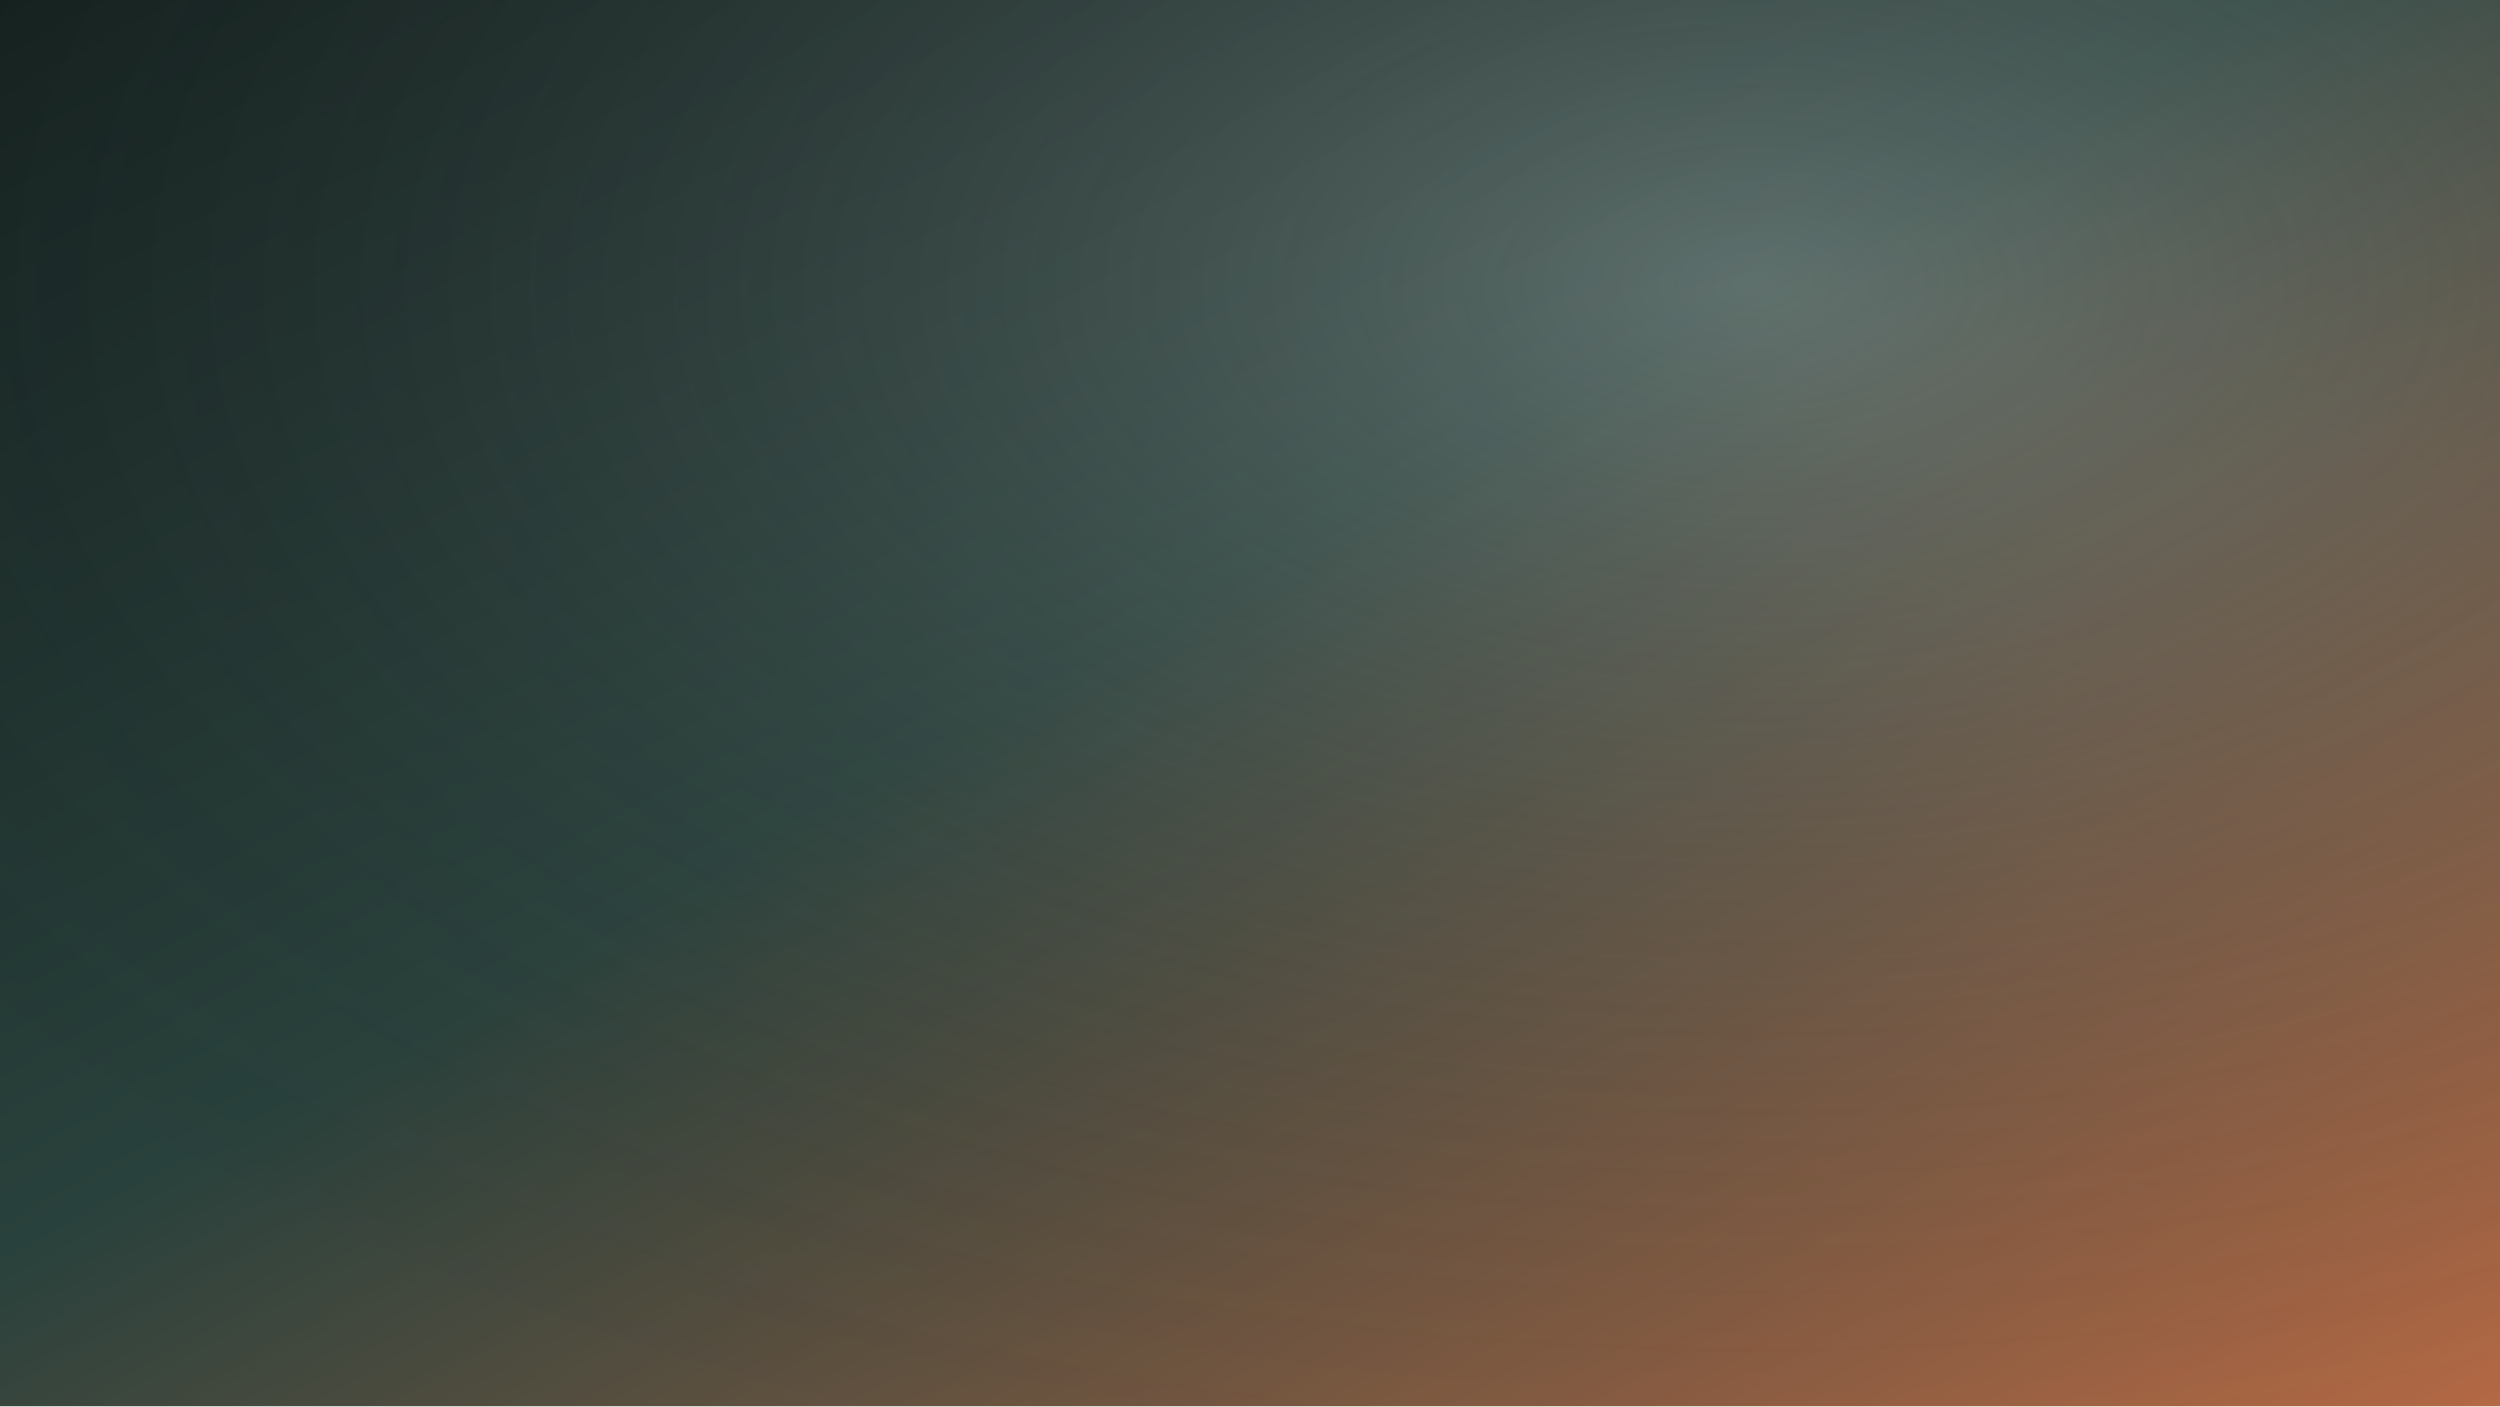
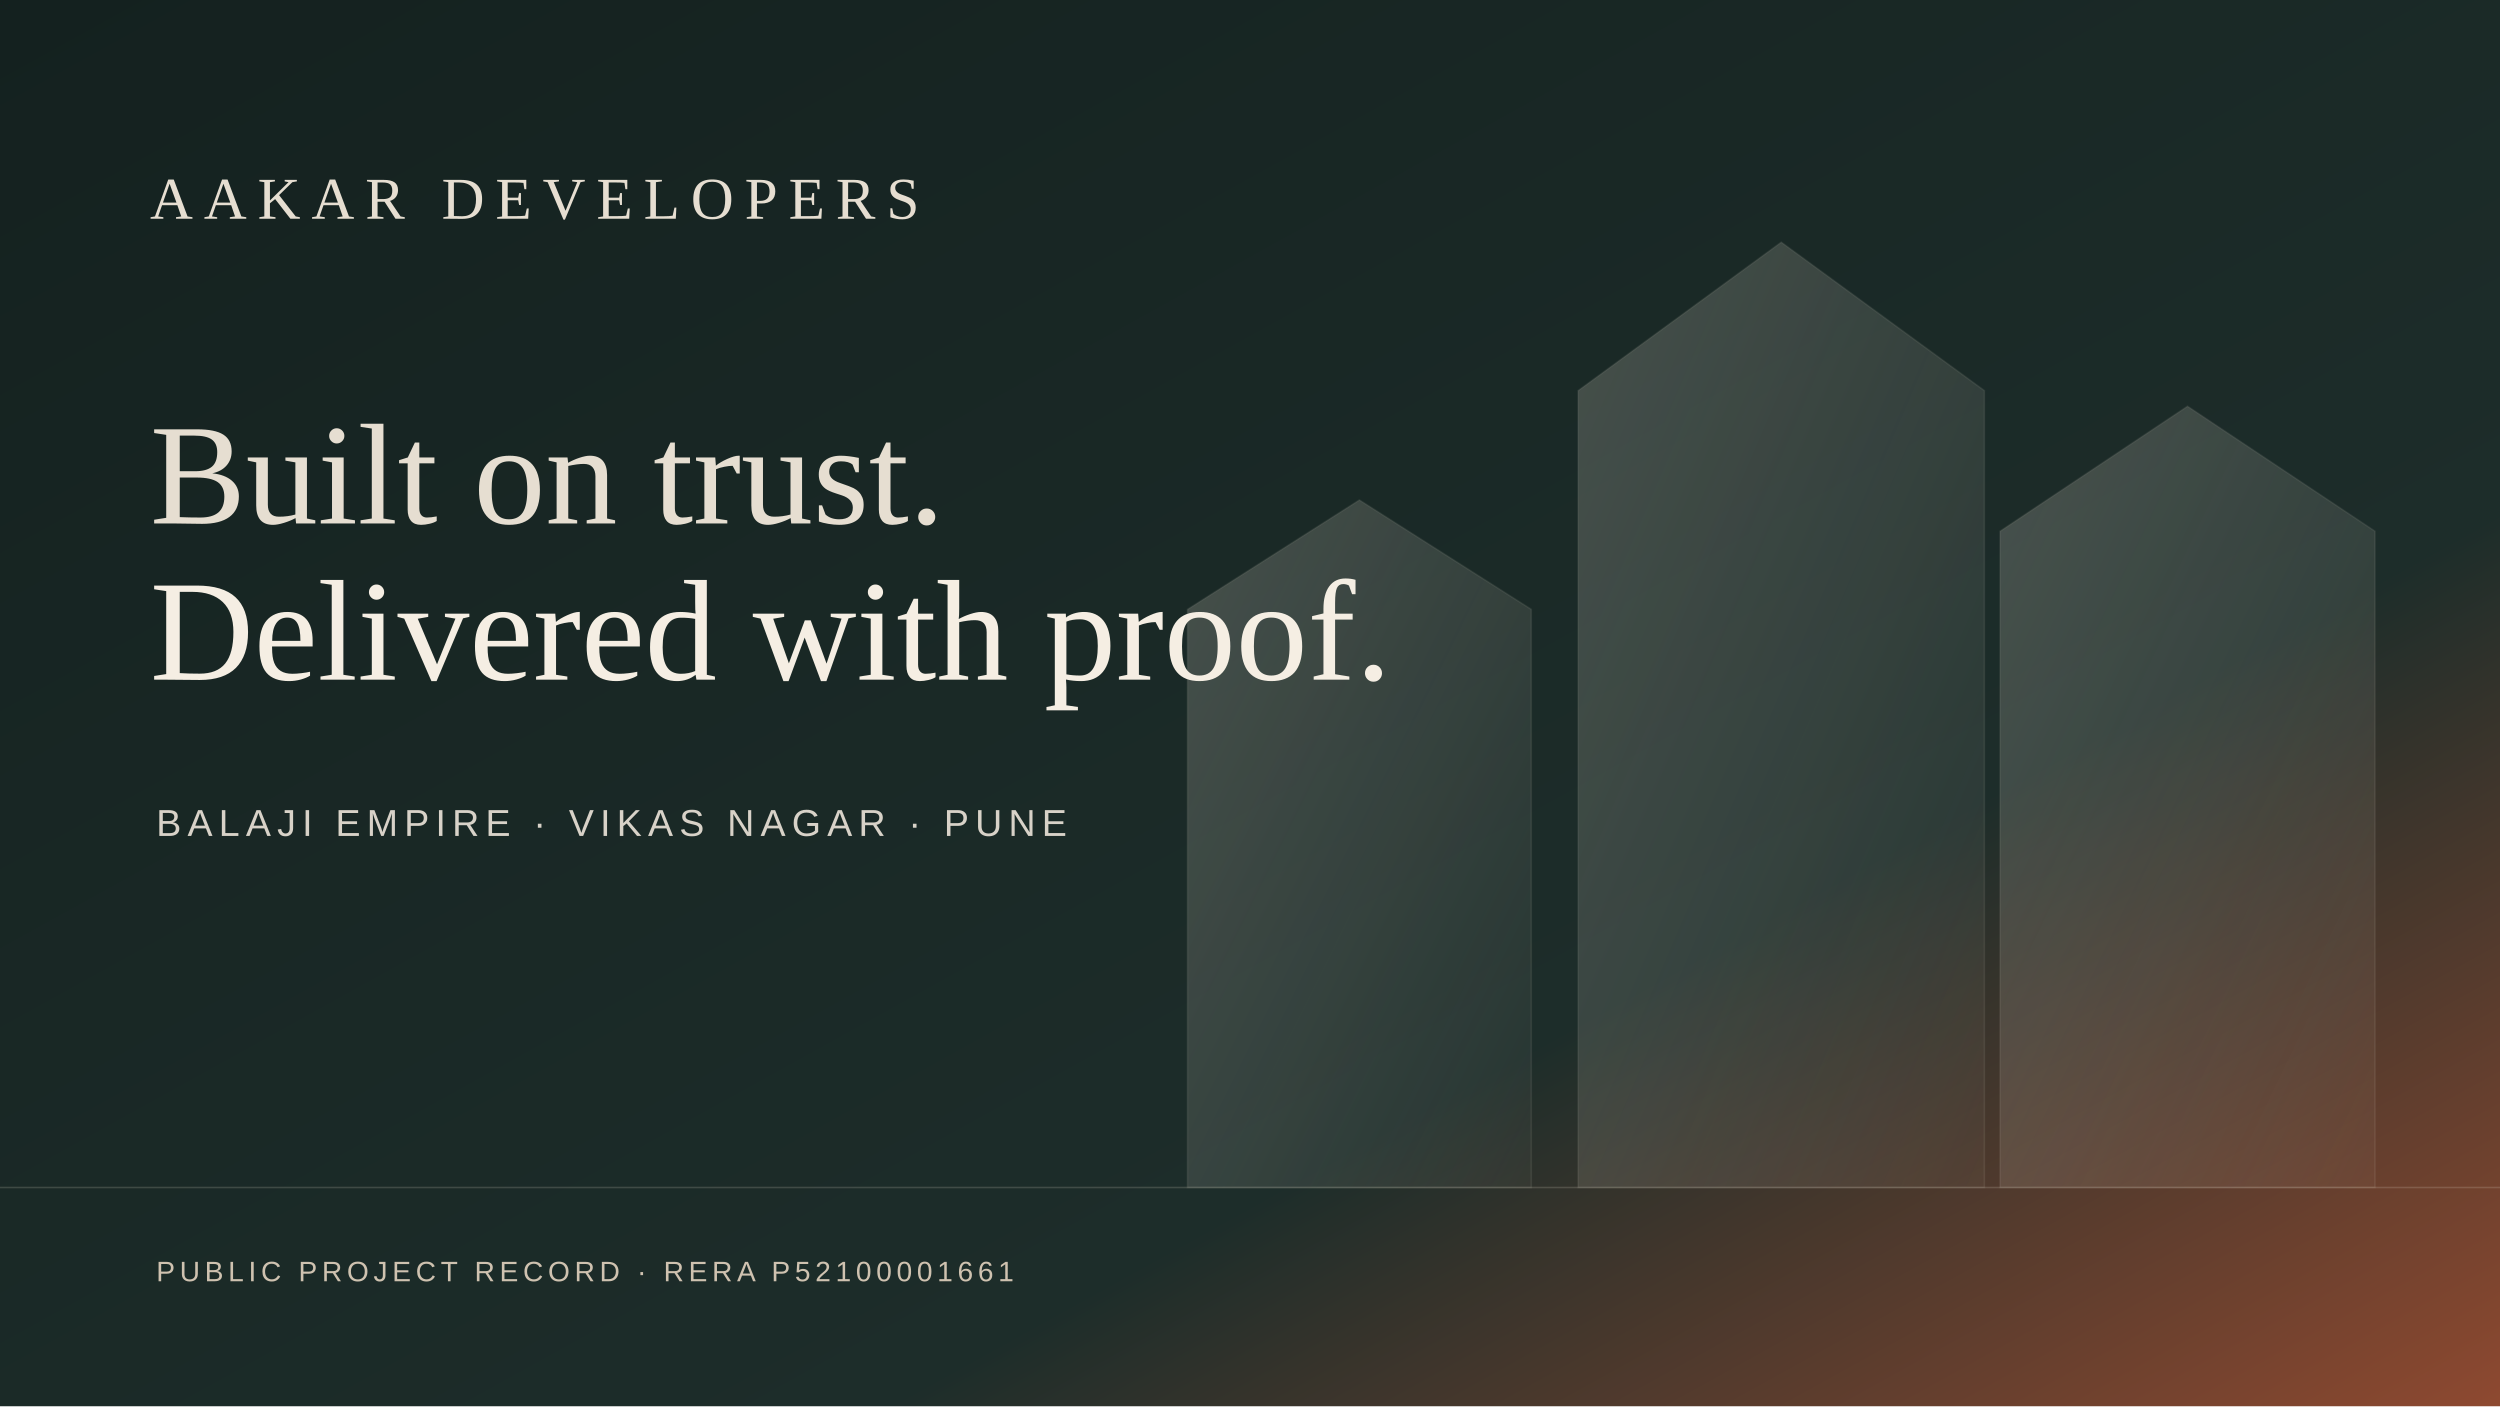
- <svg xmlns="http://www.w3.org/2000/svg" width="1600" height="900" viewBox="0 0 1600 900" preserveAspectRatio="none">
+ <svg xmlns="http://www.w3.org/2000/svg" width="1600" height="900" viewBox="0 0 1600 900">
  <defs>
-     <linearGradient id="g" x1="0" y1="0" x2="1" y2="1">
+     <linearGradient id="bg" x1="0" y1="0" x2="1" y2="1">
      <stop offset="0" stop-color="#14211f" />
-       <stop offset="0.45" stop-color="#29413c" />
-       <stop offset="1" stop-color="#b66a45" />
+       <stop offset="0.68" stop-color="#1d2d2a" />
+       <stop offset="1" stop-color="#8e4930" />
    </linearGradient>
-     <radialGradient id="r" cx="0.7" cy="0.2" r="0.9">
-       <stop offset="0" stop-color="#ffffff" stop-opacity="0.25" />
-       <stop offset="1" stop-color="#000000" stop-opacity="0" />
-     </radialGradient>
+     <linearGradient id="glass" x1="0" y1="0" x2="1" y2="1">
+       <stop offset="0" stop-color="#e6ded1" stop-opacity="0.42" />
+       <stop offset="1" stop-color="#e6ded1" stop-opacity="0.08" />
+     </linearGradient>
  </defs>
-   <rect width="1600" height="900" fill="url(#g)" />
-   <rect width="1600" height="900" fill="url(#r)" />
+   <rect width="1600" height="900" fill="url(#bg)" />
+   <path d="M0 760H1600" stroke="#e6ded1" stroke-opacity="0.18" />
+   <g opacity="0.52" fill="url(#glass)" stroke="#e6ded1" stroke-opacity="0.18">
+     <path d="M1010 760V250l130-95 130 95v510z" />
+     <path d="M1280 760V340l120-80 120 80v420z" />
+     <path d="M760 760V390l110-70 110 70v370z" />
+   </g>
+   <g fill="#e6ded1">
+     <text x="96" y="140" font-family="Georgia, Times New Roman, serif" font-size="38" letter-spacing="7">AAKAR DEVELOPERS</text>
+     <text x="96" y="335" font-family="Georgia, Times New Roman, serif" font-size="92">Built on trust.</text>
+     <text x="96" y="435" font-family="Georgia, Times New Roman, serif" font-size="92" fill="#f5eee3">Delivered with proof.</text>
+     <text x="100" y="535" font-family="Arial, Helvetica, sans-serif" font-size="24" letter-spacing="4" fill="#d8d2c8">BALAJI EMPIRE · VIKAS NAGAR · PUNE</text>
+     <text x="100" y="820" font-family="Arial, Helvetica, sans-serif" font-size="18" letter-spacing="3" fill="#cfc2b0">PUBLIC PROJECT RECORD · RERA P52100001661</text>
+   </g>
</svg>
